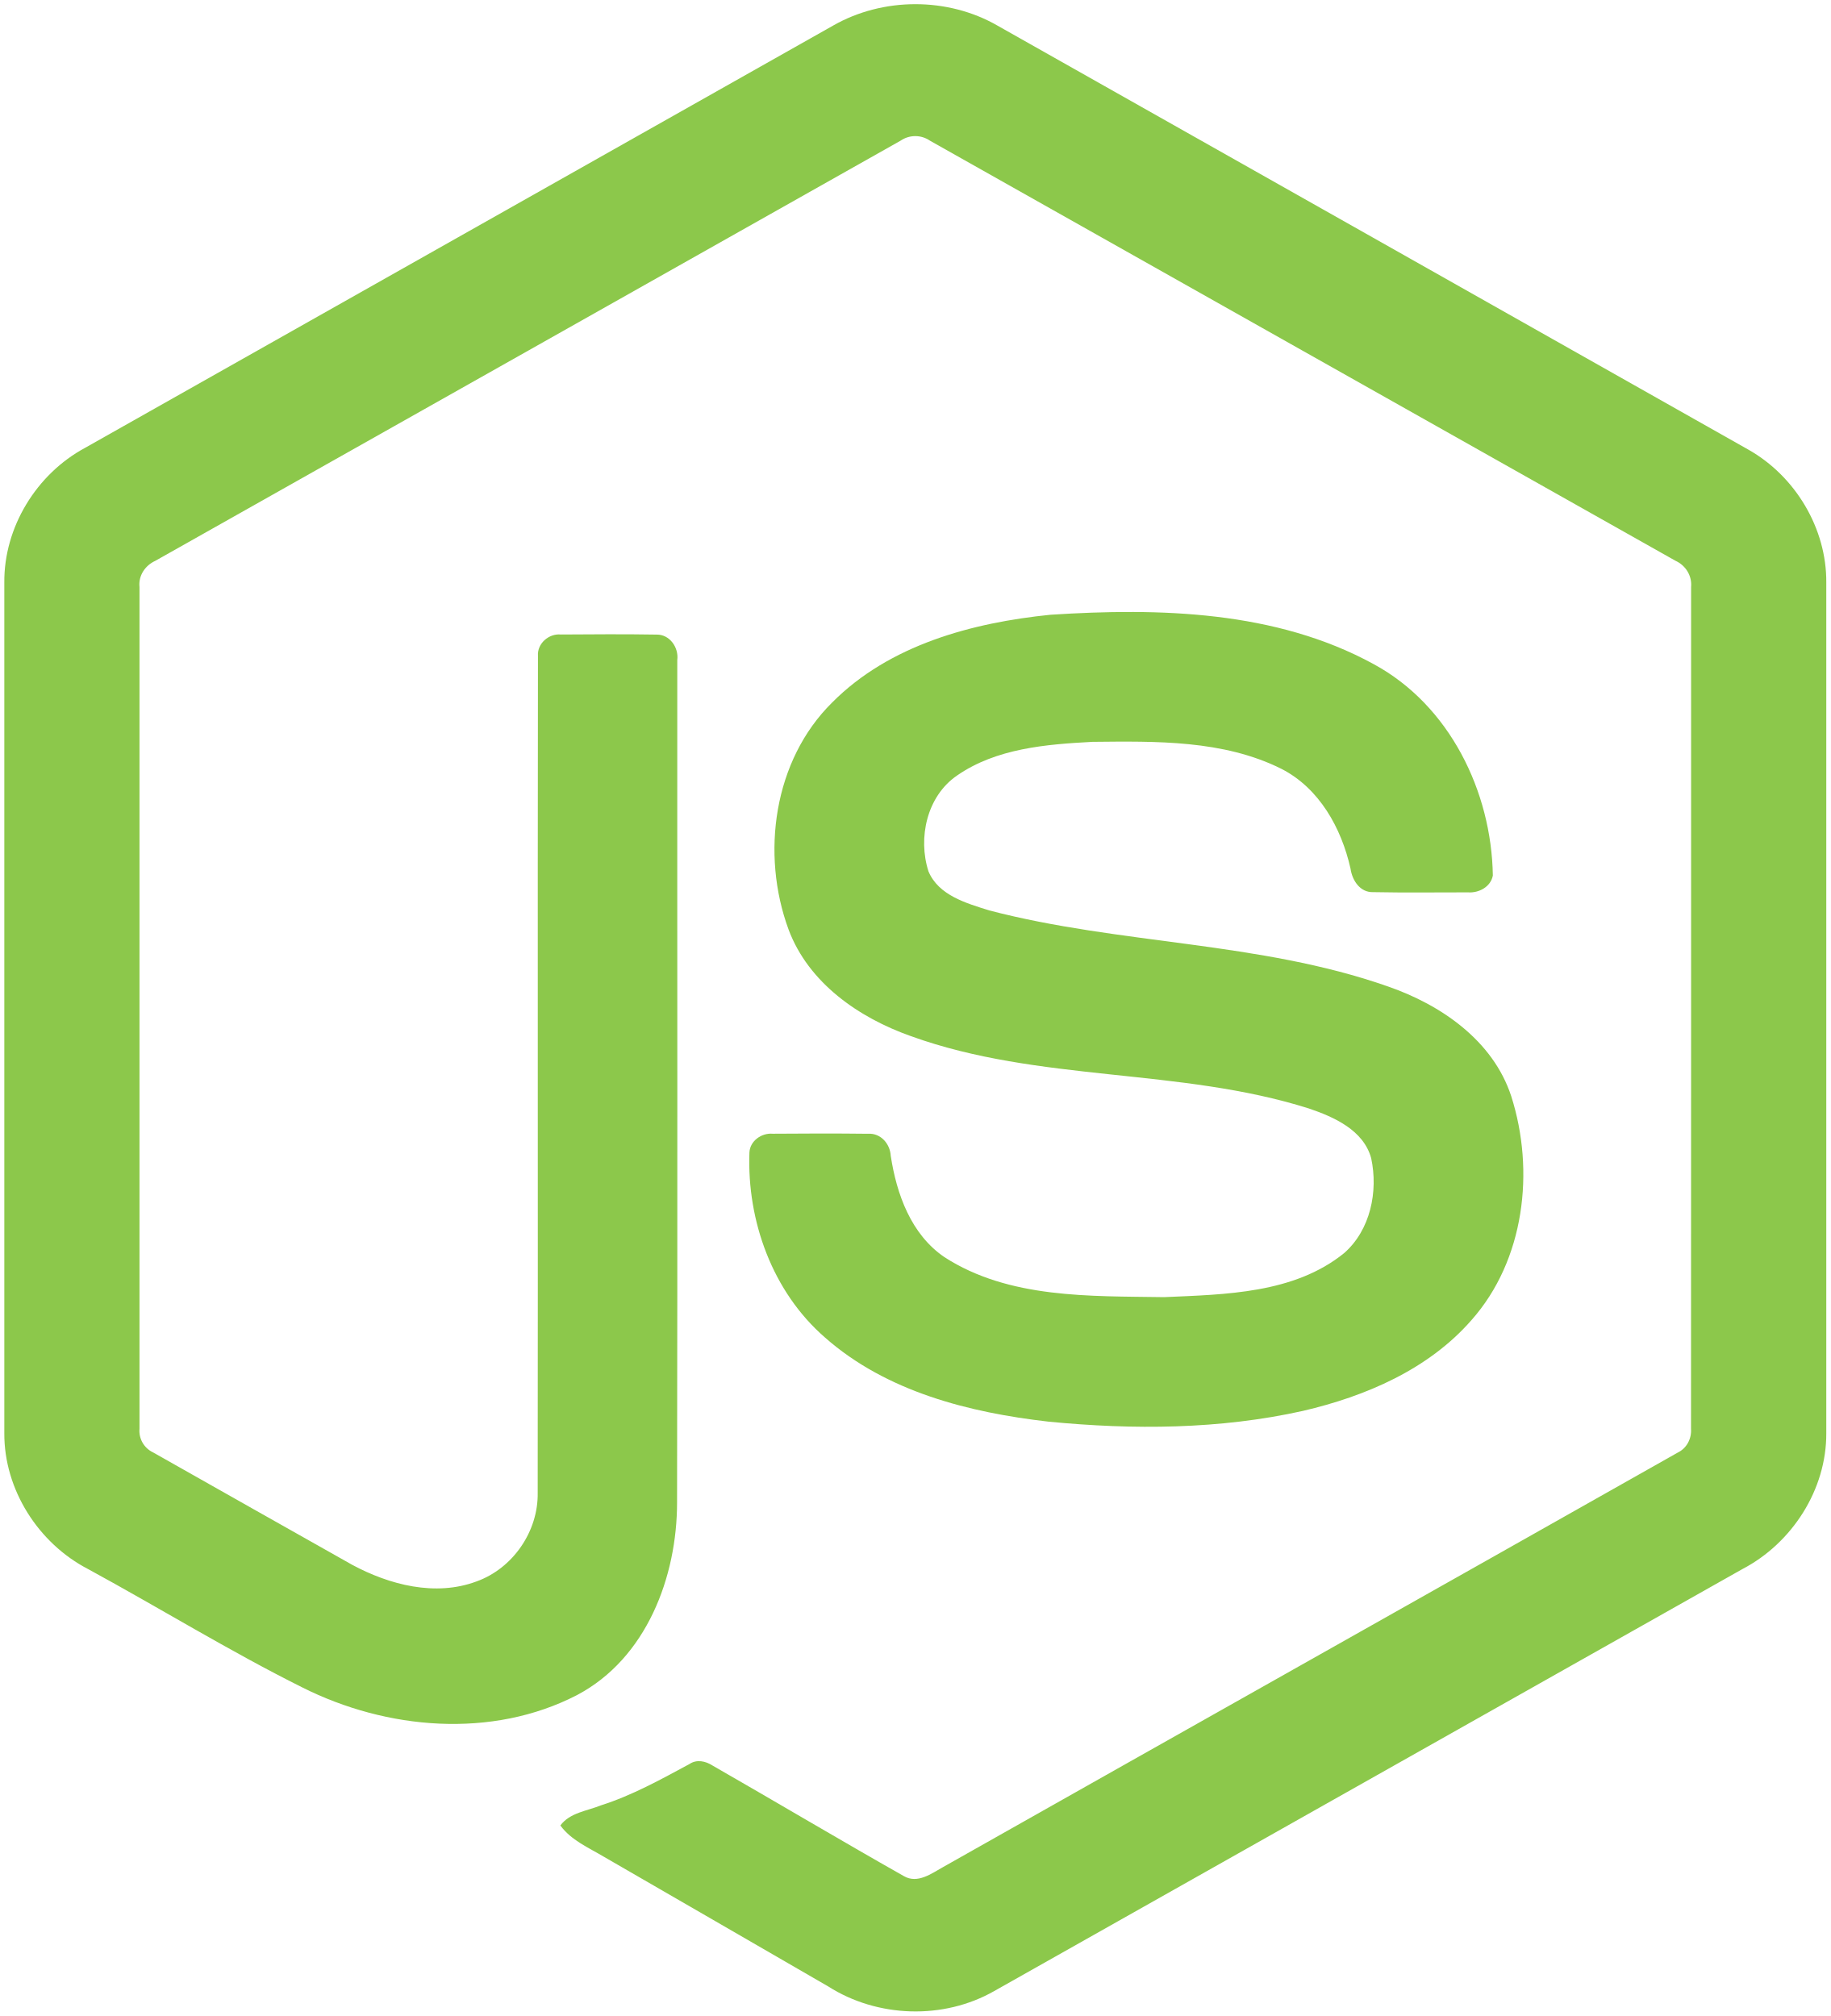
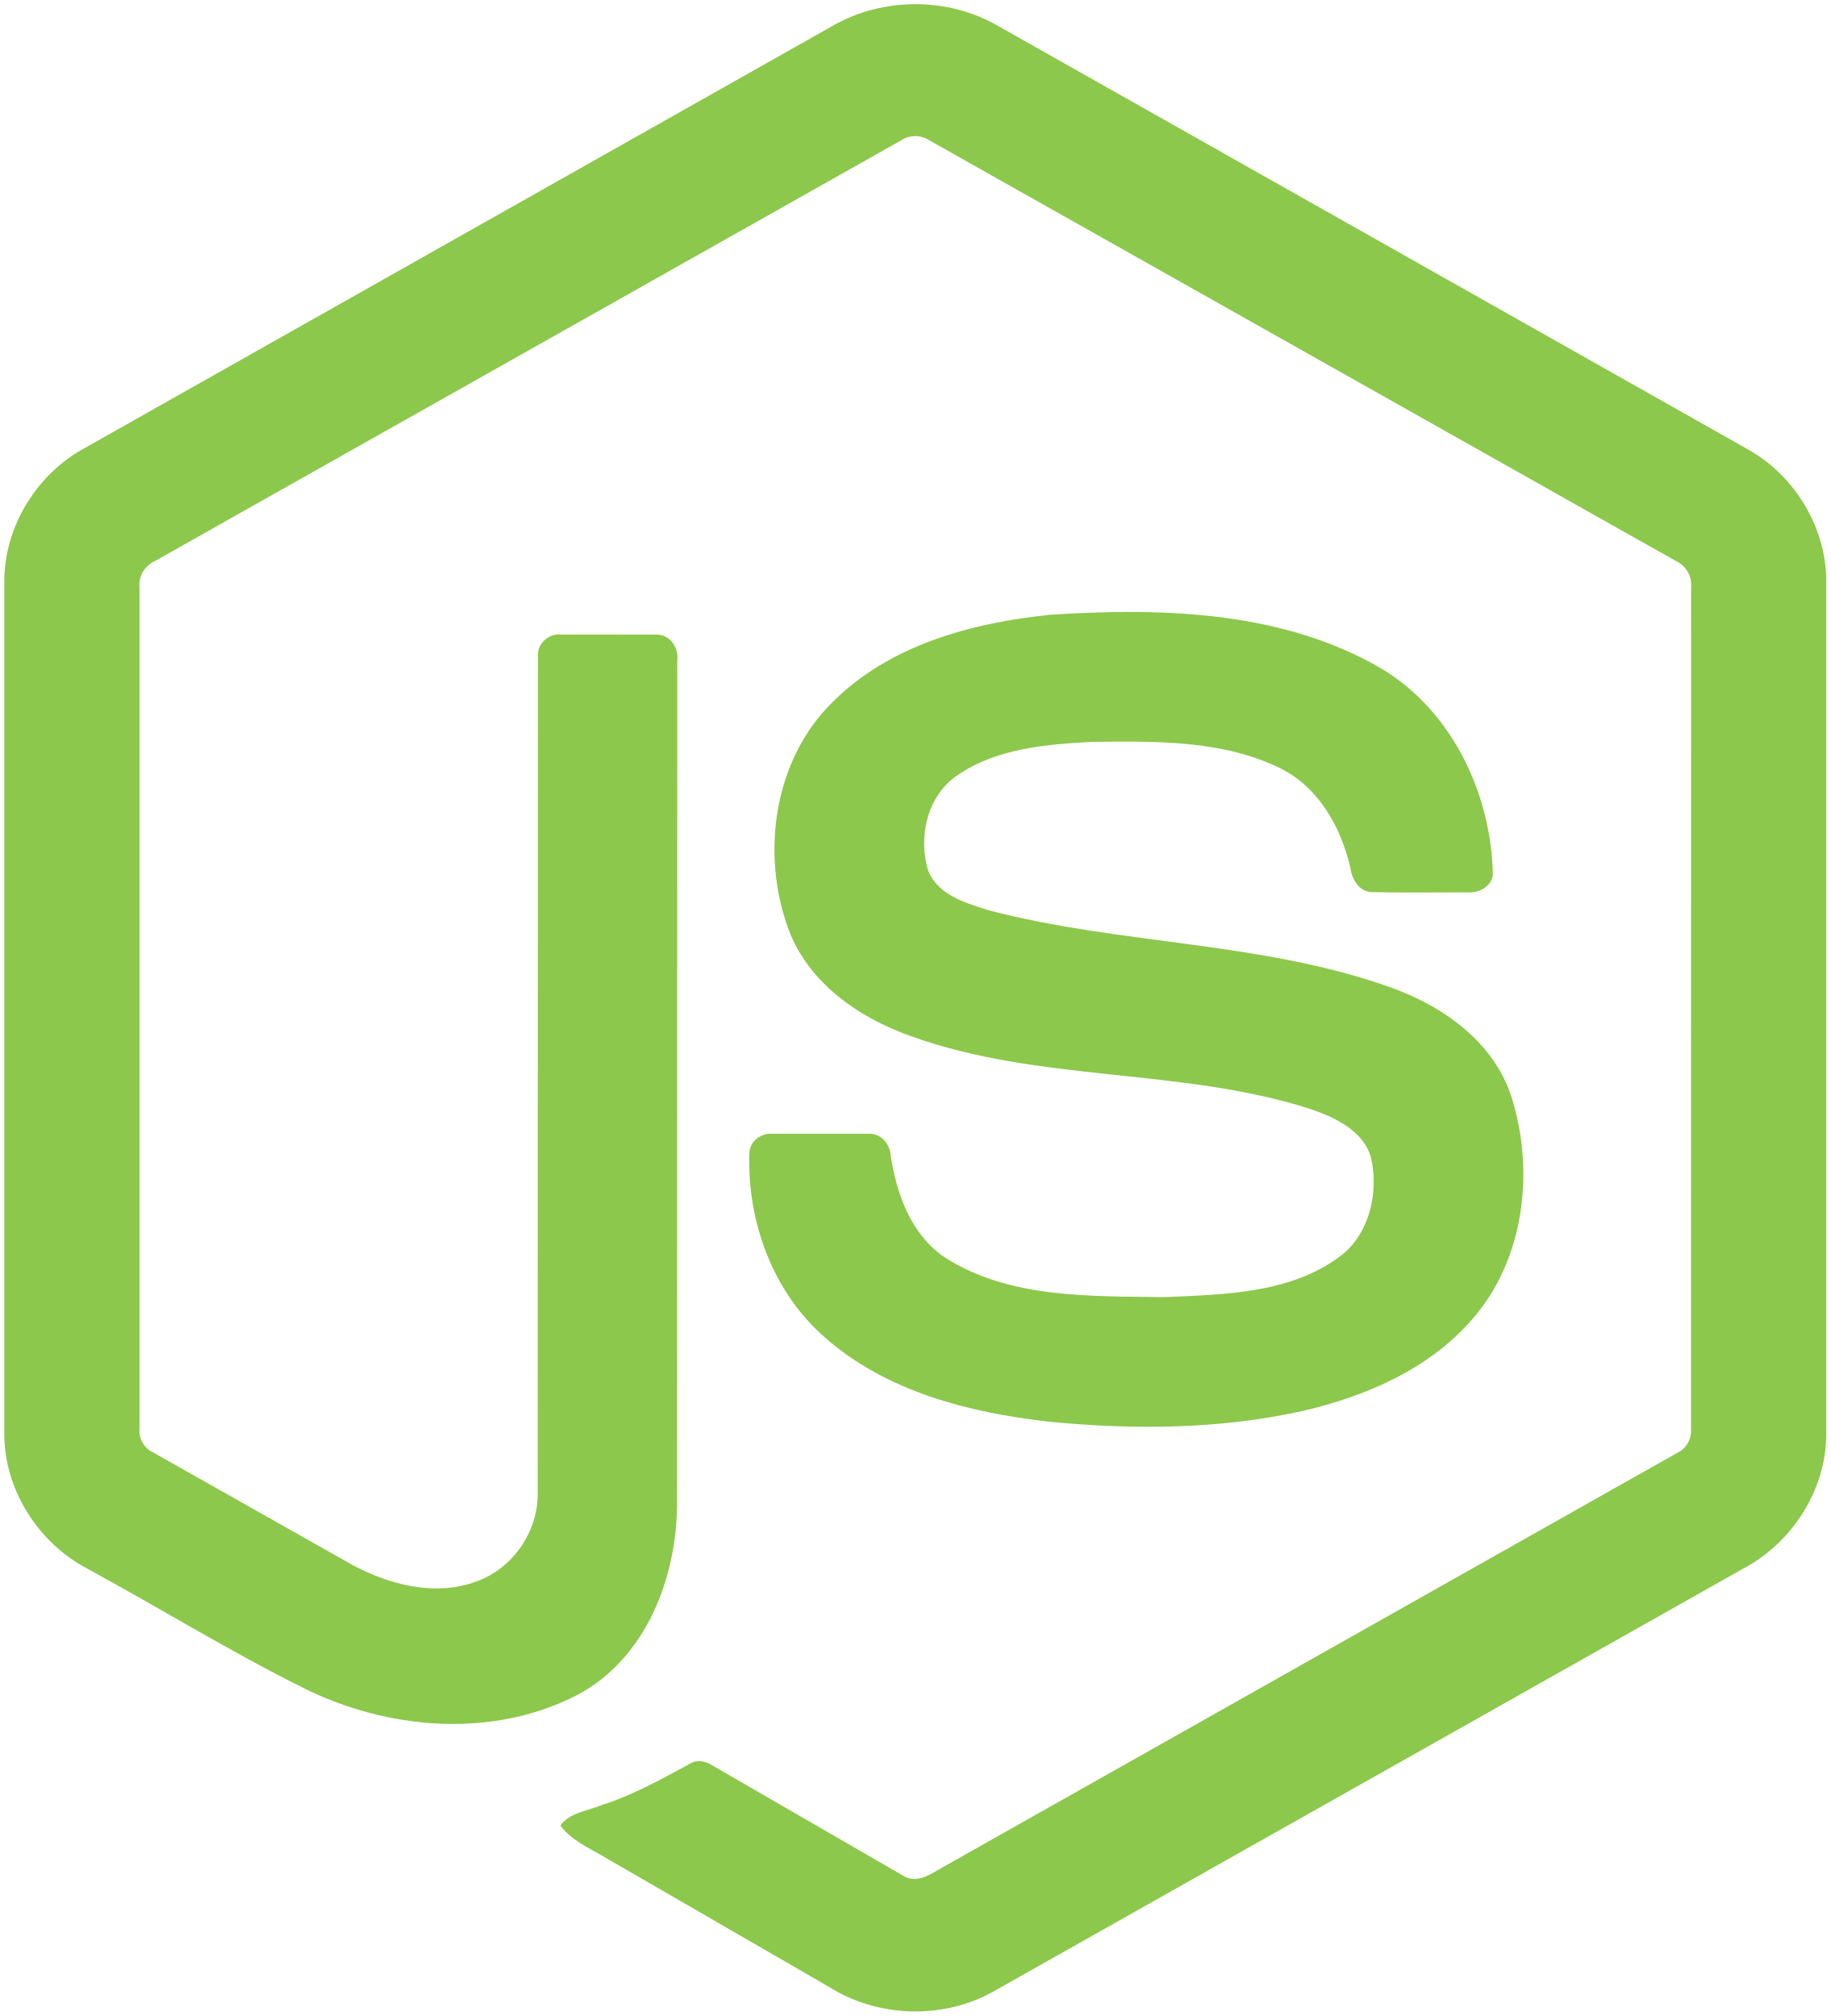
- <svg xmlns="http://www.w3.org/2000/svg" width="2270" height="2500" viewBox="0 0 256 282" preserveAspectRatio="xMinYMin meet">
-   <g fill="#8CC84B">
-     <path d="M116.504 3.58c6.962-3.985 16.03-4.003 22.986 0 34.995 19.774 70.001 39.517 104.99 59.303 6.581 3.707 10.983 11.031 10.916 18.614v118.968c.049 7.897-4.788 15.396-11.731 19.019-34.88 19.665-69.742 39.354-104.616 59.019-7.106 4.063-16.356 3.75-23.24-.646-10.457-6.062-20.932-12.094-31.39-18.15-2.137-1.274-4.546-2.288-6.055-4.36 1.334-1.798 3.719-2.022 5.657-2.807 4.365-1.388 8.374-3.616 12.384-5.778 1.014-.694 2.252-.428 3.224.193 8.942 5.127 17.805 10.403 26.777 15.481 1.914 1.105 3.852-.362 5.488-1.274 34.228-19.345 68.498-38.617 102.72-57.968 1.268-.61 1.969-1.956 1.866-3.345.024-39.245.006-78.497.012-117.742.145-1.576-.767-3.025-2.192-3.67-34.759-19.575-69.5-39.18-104.253-58.76a3.621 3.621 0 0 0-4.094-.006C91.2 39.257 56.465 58.88 21.712 78.454c-1.42.646-2.373 2.071-2.204 3.653.006 39.245 0 78.497 0 117.748a3.329 3.329 0 0 0 1.89 3.303c9.274 5.259 18.56 10.481 27.84 15.722 5.228 2.814 11.647 4.486 17.407 2.33 5.083-1.823 8.646-7.01 8.549-12.407.048-39.016-.024-78.038.036-117.048-.127-1.732 1.516-3.163 3.2-3 4.456-.03 8.918-.06 13.374.012 1.86-.042 3.14 1.823 2.91 3.568-.018 39.263.048 78.527-.03 117.79.012 10.464-4.287 21.85-13.966 26.97-11.924 6.177-26.662 4.867-38.442-1.056-10.198-5.09-19.93-11.097-29.947-16.55C5.368 215.886.555 208.357.604 200.466V81.497c-.073-7.74 4.504-15.197 11.29-18.85C46.768 42.966 81.636 23.27 116.504 3.58z" />
-     <path d="M146.928 85.99c15.21-.979 31.493-.58 45.18 6.913 10.597 5.742 16.472 17.793 16.659 29.566-.296 1.588-1.956 2.464-3.472 2.355-4.413-.006-8.827.06-13.24-.03-1.872.072-2.96-1.654-3.195-3.309-1.268-5.633-4.34-11.212-9.642-13.929-8.139-4.075-17.576-3.87-26.451-3.785-6.479.344-13.446.905-18.935 4.715-4.214 2.886-5.494 8.712-3.99 13.404 1.418 3.369 5.307 4.456 8.489 5.458 18.33 4.794 37.754 4.317 55.734 10.626 7.444 2.572 14.726 7.572 17.274 15.366 3.333 10.446 1.872 22.932-5.56 31.318-6.027 6.901-14.805 10.657-23.56 12.697-11.647 2.597-23.734 2.663-35.562 1.51-11.122-1.268-22.696-4.19-31.282-11.768-7.342-6.375-10.928-16.308-10.572-25.895.085-1.619 1.697-2.748 3.248-2.615 4.444-.036 8.888-.048 13.332.006 1.775-.127 3.091 1.407 3.182 3.08.82 5.367 2.837 11 7.517 14.182 9.032 5.827 20.365 5.428 30.707 5.591 8.568-.38 18.186-.495 25.178-6.158 3.689-3.23 4.782-8.634 3.785-13.283-1.08-3.925-5.186-5.754-8.712-6.95-18.095-5.724-37.736-3.647-55.656-10.12-7.275-2.571-14.31-7.432-17.105-14.906-3.9-10.578-2.113-23.662 6.098-31.765 8.006-8.06 19.563-11.164 30.551-12.275z" />
-   </g>
+ <svg xmlns="http://www.w3.org/2000/svg" width="2270" height="2500" viewBox="0 0 256 282" preserveAspectRatio="xMinYMin meet" fill="#8cc84b">
+   <path d="M116.504 3.58c6.962-3.985 16.03-4.003 22.986 0l104.99 59.303c6.581 3.707 10.983 11.031 10.916 18.614v118.968c.049 7.897-4.788 15.396-11.731 19.019l-104.616 59.019c-7.106 4.063-16.356 3.75-23.24-.646l-31.39-18.15c-2.137-1.274-4.546-2.288-6.055-4.36 1.334-1.798 3.719-2.022 5.657-2.807 4.365-1.388 8.374-3.616 12.384-5.778 1.014-.694 2.252-.428 3.224.193l26.777 15.481c1.914 1.105 3.852-.362 5.488-1.274l102.72-57.968c1.268-.61 1.969-1.956 1.866-3.345l.012-117.742c.145-1.576-.767-3.025-2.192-3.67l-104.253-58.76a3.621 3.621 0 0 0-4.094-.006L21.712 78.454c-1.42.646-2.373 2.071-2.204 3.653v117.748a3.329 3.329 0 0 0 1.89 3.303l27.84 15.722c5.228 2.814 11.647 4.486 17.407 2.33 5.083-1.823 8.646-7.01 8.549-12.407l.036-117.048c-.127-1.732 1.516-3.163 3.2-3l13.374.012c1.86-.042 3.14 1.823 2.91 3.568l-.03 117.79c.012 10.464-4.287 21.85-13.966 26.97-11.924 6.177-26.662 4.867-38.442-1.056-10.198-5.09-19.93-11.097-29.947-16.55C5.368 215.886.555 208.357.604 200.466V81.497c-.073-7.74 4.504-15.197 11.29-18.85L116.504 3.58zm30.424 82.41c15.21-.979 31.493-.58 45.18 6.913 10.597 5.742 16.472 17.793 16.659 29.566-.296 1.588-1.956 2.464-3.472 2.355-4.413-.006-8.827.06-13.24-.03-1.872.072-2.96-1.654-3.195-3.309-1.268-5.633-4.34-11.212-9.642-13.929-8.139-4.075-17.576-3.87-26.451-3.785-6.479.344-13.446.905-18.935 4.715-4.214 2.886-5.494 8.712-3.99 13.404 1.418 3.369 5.307 4.456 8.489 5.458 18.33 4.794 37.754 4.317 55.734 10.626 7.444 2.572 14.726 7.572 17.274 15.366 3.333 10.446 1.872 22.932-5.56 31.318-6.027 6.901-14.805 10.657-23.56 12.697-11.647 2.597-23.734 2.663-35.562 1.51-11.122-1.268-22.696-4.19-31.282-11.768-7.342-6.375-10.928-16.308-10.572-25.895.085-1.619 1.697-2.748 3.248-2.615l13.332.006c1.775-.127 3.091 1.407 3.182 3.08.82 5.367 2.837 11 7.517 14.182 9.032 5.827 20.365 5.428 30.707 5.591 8.568-.38 18.186-.495 25.178-6.158 3.689-3.23 4.782-8.634 3.785-13.283-1.08-3.925-5.186-5.754-8.712-6.95-18.095-5.724-37.736-3.647-55.656-10.12-7.275-2.571-14.31-7.432-17.105-14.906-3.9-10.578-2.113-23.662 6.098-31.765 8.006-8.06 19.563-11.164 30.551-12.275z" />
</svg>
